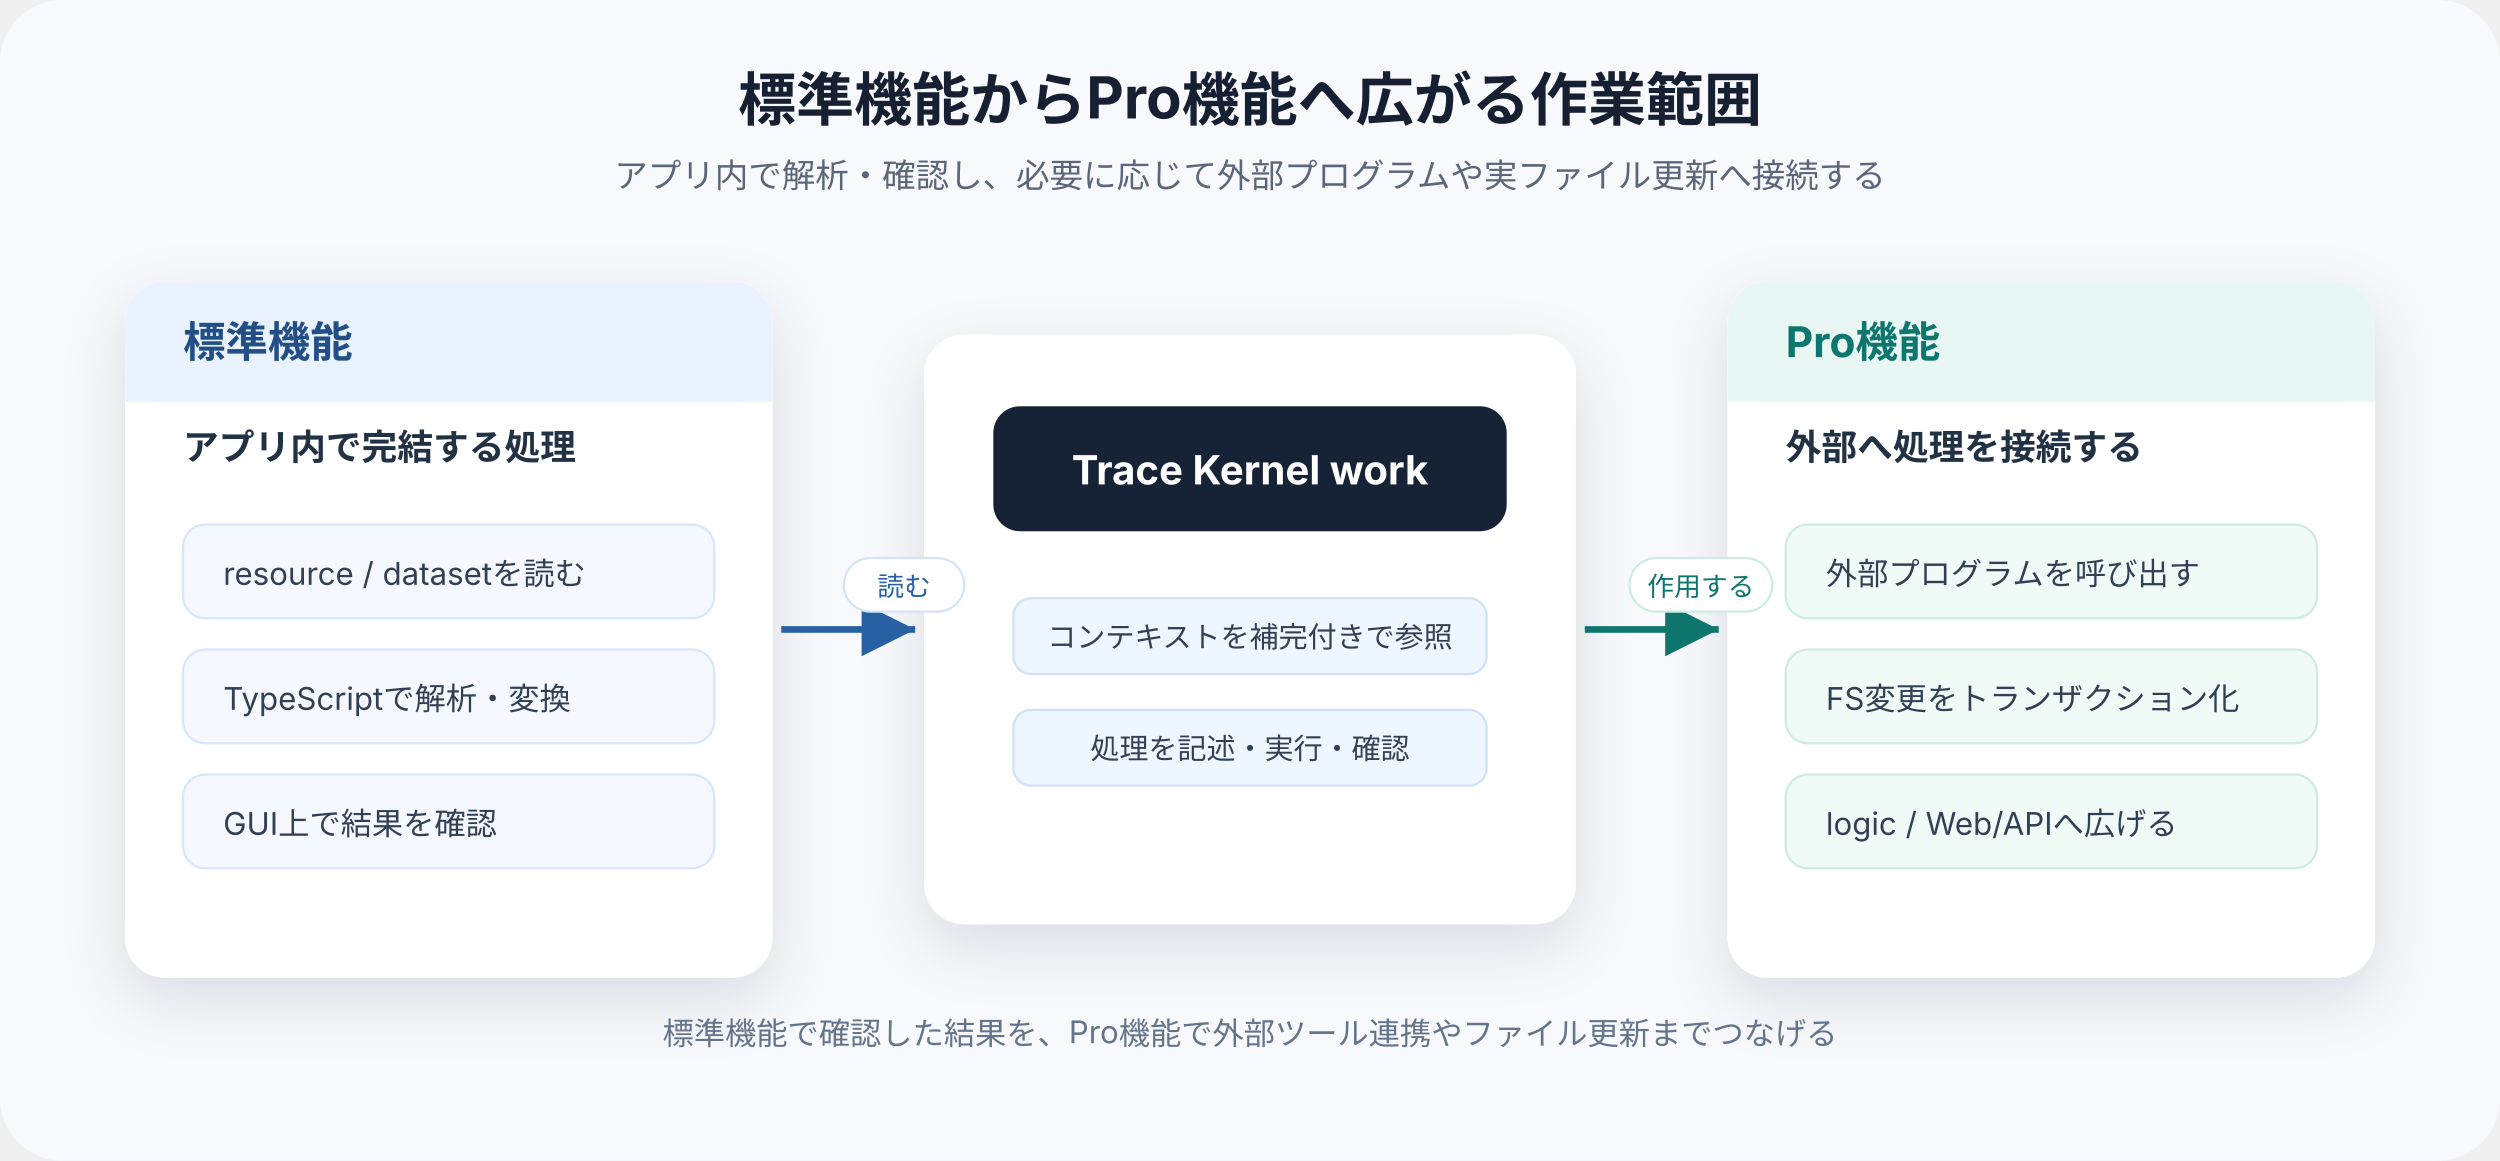
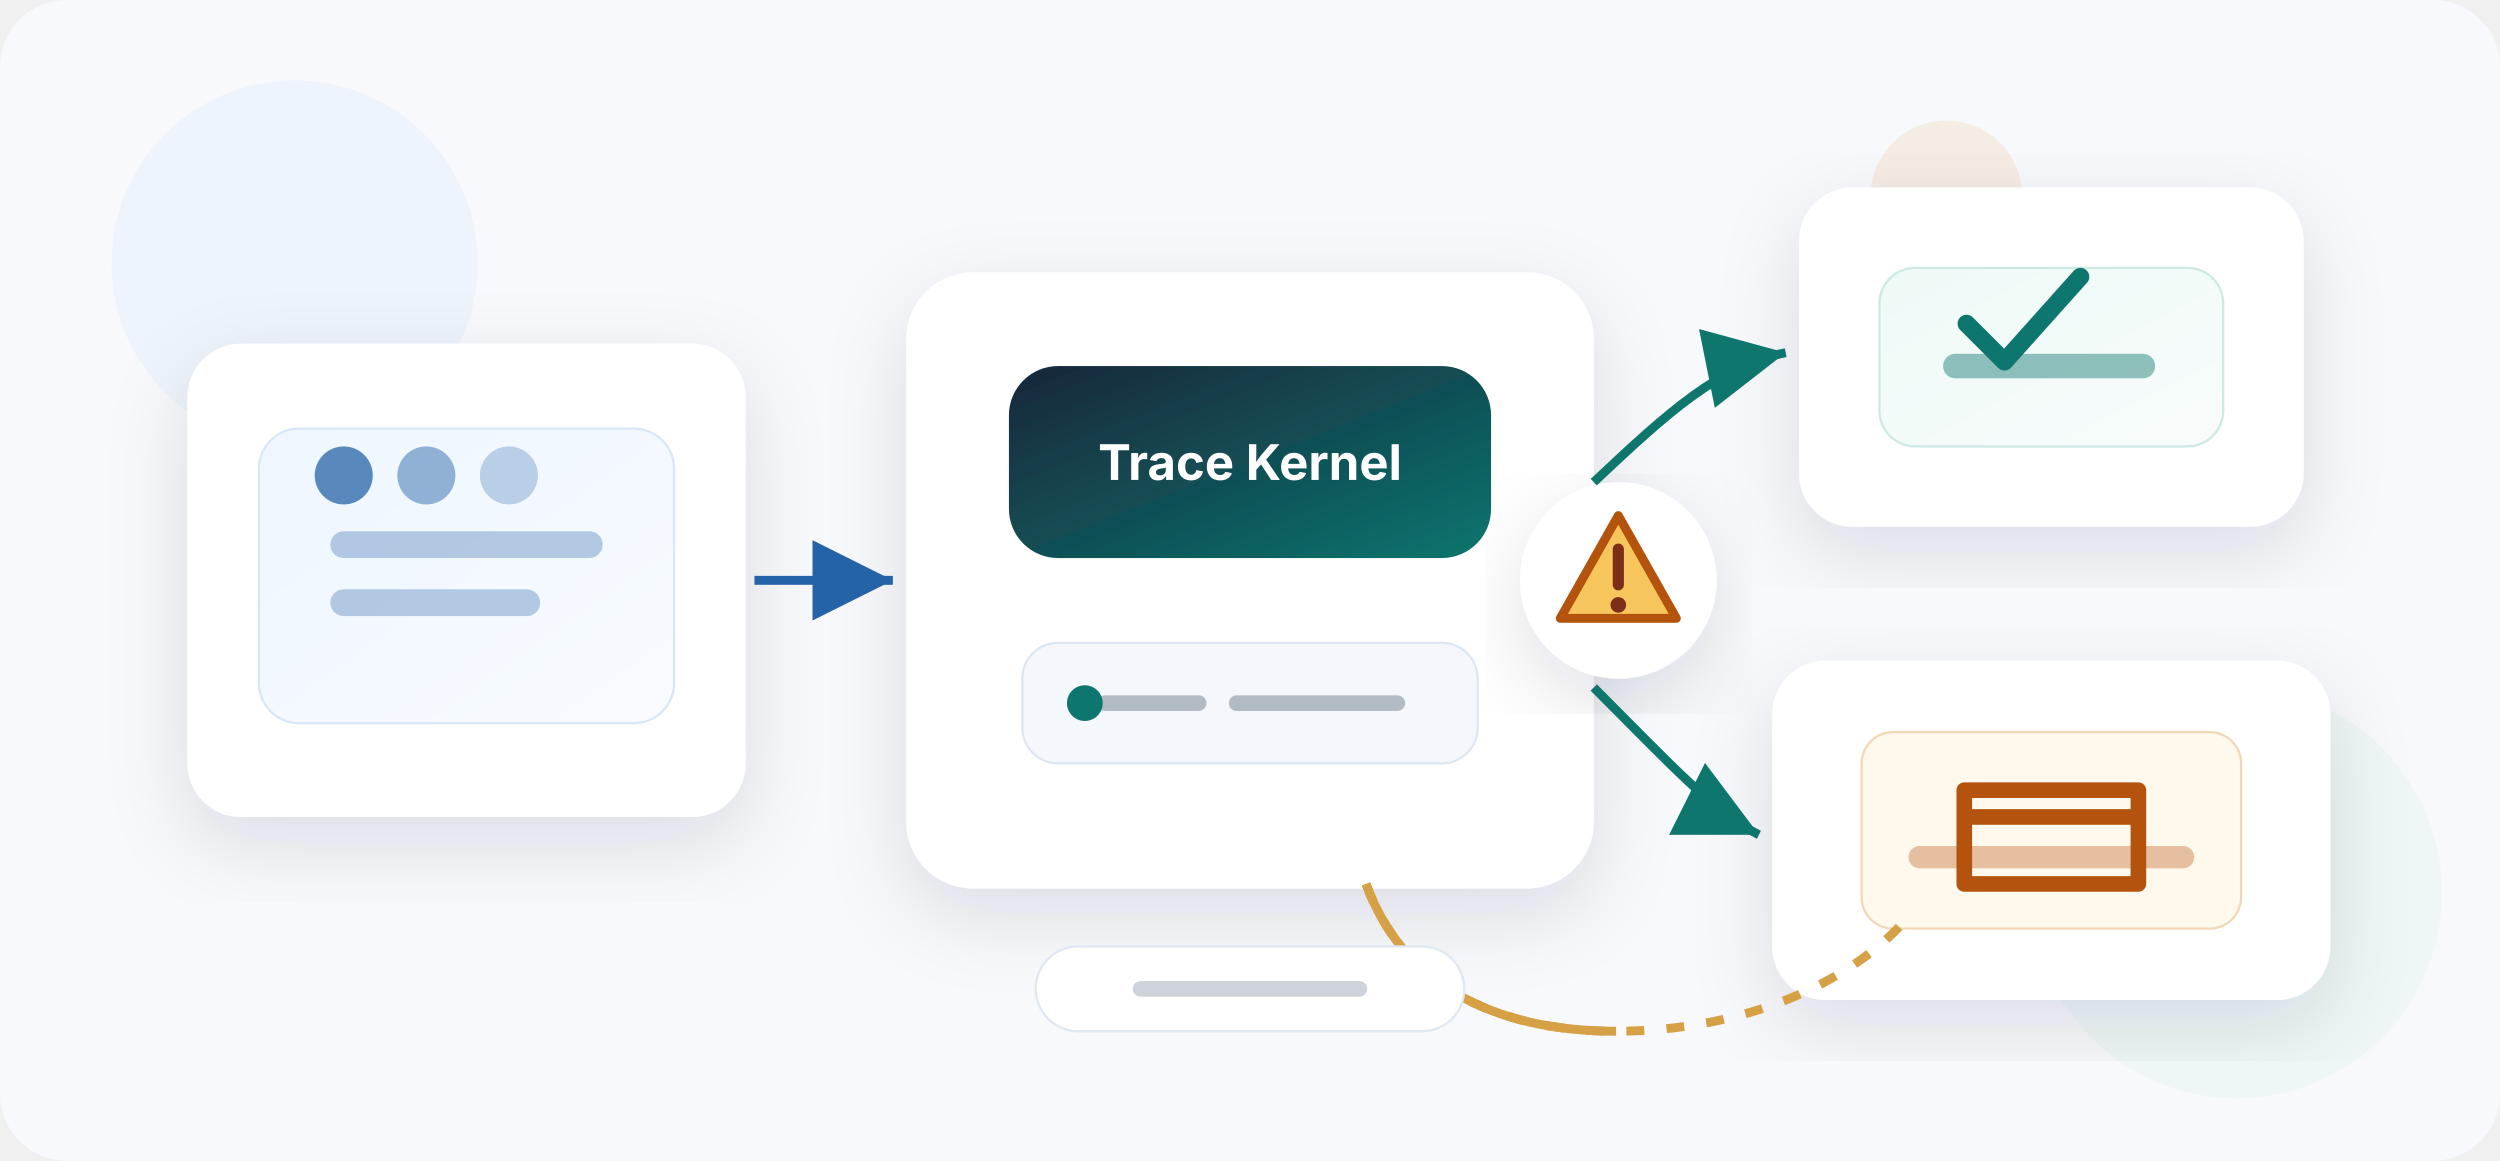
<svg xmlns="http://www.w3.org/2000/svg" width="1120" height="520" viewBox="0 0 1120 520" role="img" aria-labelledby="title desc">
  <defs>
-     <filter id="softShadow" x="-20%" y="-20%" width="140%" height="140%">
-       <feDropShadow dx="0" dy="10" stdDeviation="14" flood-color="#0f172a" flood-opacity="0.12" />
+     <linearGradient id="kernel" x1="0" x2="1" y1="0" y2="1">
+       <stop offset="0%" stop-color="#14263a" />
+       <stop offset="100%" stop-color="#0f766e" />
+     </linearGradient>
+     <linearGradient id="softBlue" x1="0" x2="1" y1="0" y2="1">
+       <stop offset="0%" stop-color="#eef6ff" />
+       <stop offset="100%" stop-color="#f8fbff" />
+     </linearGradient>
+     <linearGradient id="softTeal" x1="0" x2="1" y1="0" y2="1">
+       <stop offset="0%" stop-color="#eefaf7" />
+       <stop offset="100%" stop-color="#f8fcfb" />
+     </linearGradient>
+     <filter id="shadow" x="-18%" y="-18%" width="136%" height="136%">
+       <feDropShadow dx="0" dy="12" stdDeviation="18" flood-color="#172033" flood-opacity="0.12" />
    </filter>
-     <marker id="arrowBlue" markerWidth="12" markerHeight="12" refX="10" refY="6" orient="auto">
-       <path d="M2 2 L10 6 L2 10 Z" fill="#2861a3" />
+     <marker id="arrow" markerWidth="13" markerHeight="13" refX="11" refY="6.5" orient="auto">
+       <path d="M2 2 L11 6.5 L2 11 Z" fill="#2563a8" />
    </marker>
-     <marker id="arrowTeal" markerWidth="12" markerHeight="12" refX="10" refY="6" orient="auto">
-       <path d="M2 2 L10 6 L2 10 Z" fill="#0f766e" />
+     <marker id="arrowTeal" markerWidth="13" markerHeight="13" refX="11" refY="6.5" orient="auto">
+       <path d="M2 2 L11 6.5 L2 11 Z" fill="#0f766e" />
    </marker>
  </defs>
-   <rect width="1120" height="520" rx="28" fill="#f7f9fc" />
-   <text x="560" y="54" text-anchor="middle" font-family="Inter, system-ui, -apple-system, BlinkMacSystemFont, 'Segoe UI', sans-serif" font-size="26" font-weight="700" fill="#172033">
-     標準機能からPro機能へ広がる作業範囲
-   </text>
-   <text x="560" y="84" text-anchor="middle" font-family="Inter, system-ui, -apple-system, BlinkMacSystemFont, 'Segoe UI', sans-serif" font-size="15" fill="#5c667a">
-     アプリ内で解析・確認し、必要に応じて外部プログラムや実ファイル更新へ接続する
-   </text>
-   <g filter="url(#softShadow)">
-     <rect x="56" y="126" width="290" height="312" rx="18" fill="#ffffff" />
-     <rect x="56" y="126" width="290" height="54" rx="18" fill="#eaf2ff" />
-     <path d="M56 162 H346 V180 H56 Z" fill="#eaf2ff" />
-     <text x="82" y="160" font-family="Inter, system-ui, -apple-system, BlinkMacSystemFont, 'Segoe UI', sans-serif" font-size="19" font-weight="700" fill="#234f86">
-       標準機能
-     </text>
-     <text x="82" y="206" font-family="Inter, system-ui, -apple-system, BlinkMacSystemFont, 'Segoe UI', sans-serif" font-size="16" font-weight="700" fill="#243044">
-       アプリ内で完結する処理
-     </text>
-     <g transform="translate(82 235)">
-       <rect width="238" height="42" rx="10" fill="#f5f8ff" stroke="#d8e5fb" />
-       <text x="18" y="27" font-family="Inter, system-ui, -apple-system, BlinkMacSystemFont, 'Segoe UI', sans-serif" font-size="14" fill="#334155">resource / datasetを読む</text>
-     </g>
-     <g transform="translate(82 291)">
-       <rect width="238" height="42" rx="10" fill="#f5f8ff" stroke="#d8e5fb" />
-       <text x="18" y="27" font-family="Inter, system-ui, -apple-system, BlinkMacSystemFont, 'Segoe UI', sans-serif" font-size="14" fill="#334155">TypeScriptで解析・変換</text>
-     </g>
-     <g transform="translate(82 347)">
-       <rect width="238" height="42" rx="10" fill="#f5f8ff" stroke="#d8e5fb" />
-       <text x="18" y="27" font-family="Inter, system-ui, -apple-system, BlinkMacSystemFont, 'Segoe UI', sans-serif" font-size="14" fill="#334155">GUI上で結果を確認</text>
-     </g>
+   <rect width="1120" height="520" rx="30" fill="#f7f9fc" />
+   <g opacity="0.72">
+     <circle cx="132" cy="118" r="82" fill="#eaf2fb" />
+     <circle cx="1002" cy="400" r="92" fill="#eaf7f4" />
+     <circle cx="872" cy="88" r="34" fill="#f4e9d9" />
  </g>
-   <g filter="url(#softShadow)">
-     <rect x="414" y="150" width="292" height="264" rx="18" fill="#ffffff" />
-     <rect x="445" y="182" width="230" height="56" rx="12" fill="#182235" />
-     <text x="560" y="217" text-anchor="middle" font-family="Inter, system-ui, -apple-system, BlinkMacSystemFont, 'Segoe UI', sans-serif" font-size="18" font-weight="700" fill="#ffffff">
-       Trace Kernel work
-     </text>
-     <rect x="454" y="268" width="212" height="34" rx="8" fill="#eef6ff" stroke="#cfe2fa" />
-     <text x="560" y="290" text-anchor="middle" font-family="Inter, system-ui, -apple-system, BlinkMacSystemFont, 'Segoe UI', sans-serif" font-size="13" fill="#334155">
-       コンテキストを補完付きで参照
-     </text>
-     <rect x="454" y="318" width="212" height="34" rx="8" fill="#eef6ff" stroke="#cfe2fa" />
-     <text x="560" y="340" text-anchor="middle" font-family="Inter, system-ui, -apple-system, BlinkMacSystemFont, 'Segoe UI', sans-serif" font-size="13" fill="#334155">
-       処理を記述・実行・確認
-     </text>
+   <g filter="url(#shadow)">
+     <rect x="84" y="154" width="250" height="212" rx="24" fill="#ffffff" />
+     <rect x="116" y="192" width="186" height="132" rx="18" fill="url(#softBlue)" stroke="#d8e7f7" />
+     <path d="M154 244 h110 M154 270 h82" stroke="#2563a8" stroke-width="12" stroke-linecap="round" opacity="0.32" />
+     <circle cx="154" cy="213" r="13" fill="#2563a8" opacity="0.75" />
+     <circle cx="191" cy="213" r="13" fill="#2563a8" opacity="0.48" />
+     <circle cx="228" cy="213" r="13" fill="#2563a8" opacity="0.28" />
  </g>
-   <g filter="url(#softShadow)">
-     <rect x="774" y="126" width="290" height="312" rx="18" fill="#ffffff" />
-     <rect x="774" y="126" width="290" height="54" rx="18" fill="#e8f7f4" />
-     <path d="M774 162 H1064 V180 H774 Z" fill="#e8f7f4" />
-     <text x="800" y="160" font-family="Inter, system-ui, -apple-system, BlinkMacSystemFont, 'Segoe UI', sans-serif" font-size="19" font-weight="700" fill="#0f766e">
-       Pro機能
-     </text>
-     <text x="800" y="206" font-family="Inter, system-ui, -apple-system, BlinkMacSystemFont, 'Segoe UI', sans-serif" font-size="16" font-weight="700" fill="#243044">
-       外部へ処理を接続する
-     </text>
-     <g transform="translate(800 235)">
-       <rect width="238" height="42" rx="10" fill="#f0fbf8" stroke="#ccebe5" />
-       <text x="18" y="27" font-family="Inter, system-ui, -apple-system, BlinkMacSystemFont, 'Segoe UI', sans-serif" font-size="14" fill="#334155">外部プログラムを呼び出す</text>
-     </g>
-     <g transform="translate(800 291)">
-       <rect width="238" height="42" rx="10" fill="#f0fbf8" stroke="#ccebe5" />
-       <text x="18" y="27" font-family="Inter, system-ui, -apple-system, BlinkMacSystemFont, 'Segoe UI', sans-serif" font-size="14" fill="#334155">FS変更をトランザクション化</text>
-     </g>
-     <g transform="translate(800 347)">
-       <rect width="238" height="42" rx="10" fill="#f0fbf8" stroke="#ccebe5" />
-       <text x="18" y="27" font-family="Inter, system-ui, -apple-system, BlinkMacSystemFont, 'Segoe UI', sans-serif" font-size="14" fill="#334155">logic / Web/APIへ広げる</text>
-     </g>
+   <g filter="url(#shadow)">
+     <rect x="406" y="122" width="308" height="276" rx="30" fill="#ffffff" />
+     <rect x="452" y="164" width="216" height="86" rx="22" fill="url(#kernel)" />
+     <text x="560" y="215" text-anchor="middle" font-family="Inter, system-ui, -apple-system, BlinkMacSystemFont, 'Segoe UI', sans-serif" font-size="22" font-weight="700" fill="#ffffff">Trace Kernel</text>
+     <rect x="458" y="288" width="204" height="54" rx="16" fill="#f4f8fc" stroke="#dce7f2" />
+     <path d="M495 315 h42 M554 315 h72" stroke="#475569" stroke-width="7" stroke-linecap="round" opacity="0.38" />
+     <circle cx="486" cy="315" r="8" fill="#0f766e" />
  </g>
-   <path d="M350 282 C376 282 388 282 410 282" stroke="#2861a3" stroke-width="3" fill="none" marker-end="url(#arrowBlue)" />
-   <path d="M710 282 C736 282 748 282 770 282" stroke="#0f766e" stroke-width="3" fill="none" marker-end="url(#arrowTeal)" />
-   <g transform="translate(378 250)">
-     <rect width="54" height="24" rx="12" fill="#ffffff" stroke="#d6e3f5" />
-     <text x="27" y="17" text-anchor="middle" font-family="Inter, system-ui, -apple-system, BlinkMacSystemFont, 'Segoe UI', sans-serif" font-size="12" fill="#2861a3">読む</text>
+   <g filter="url(#shadow)">
+     <rect x="806" y="84" width="226" height="152" rx="24" fill="#ffffff" />
+     <rect x="842" y="120" width="154" height="80" rx="16" fill="url(#softTeal)" stroke="#cde9e4" />
+     <path d="M876 164 h84" stroke="#0f766e" stroke-width="11" stroke-linecap="round" opacity="0.45" />
+     <path d="M881 145 l17 17 34 -38" fill="none" stroke="#0f766e" stroke-width="8" stroke-linecap="round" stroke-linejoin="round" />
  </g>
-   <g transform="translate(730 250)">
-     <rect width="64" height="24" rx="12" fill="#ffffff" stroke="#ccebe5" />
-     <text x="32" y="17" text-anchor="middle" font-family="Inter, system-ui, -apple-system, BlinkMacSystemFont, 'Segoe UI', sans-serif" font-size="12" fill="#0f766e">作用する</text>
+   <g filter="url(#shadow)">
+     <rect x="794" y="296" width="250" height="152" rx="24" fill="#ffffff" />
+     <rect x="834" y="328" width="170" height="88" rx="14" fill="#fff8ed" stroke="#f0d7b6" />
+     <path d="M860 384 h118" stroke="#b45309" stroke-width="10" stroke-linecap="round" opacity="0.34" />
+     <path d="M880 354 h78 v42 h-78 z" fill="none" stroke="#b45309" stroke-width="7" stroke-linejoin="round" />
+     <path d="M880 366 h78" stroke="#b45309" stroke-width="7" />
  </g>
-   <text x="560" y="468" text-anchor="middle" font-family="Inter, system-ui, -apple-system, BlinkMacSystemFont, 'Segoe UI', sans-serif" font-size="14" fill="#64748b">
-     標準機能で確認した結果を、Pro機能で外部ツール連携やファイル更新までつなげる
-   </text>
+   <g filter="url(#shadow)">
+     <circle cx="725" cy="260" r="44" fill="#ffffff" />
+     <path d="M725 231 l26 46 h-52 z" fill="#f6c65b" stroke="#b45309" stroke-width="4" stroke-linejoin="round" />
+     <path d="M725 246 v16" stroke="#7c2d12" stroke-width="5" stroke-linecap="round" />
+     <circle cx="725" cy="271" r="3.5" fill="#7c2d12" />
+   </g>
+   <path d="M338 260 C362 260 378 260 400 260" stroke="#2563a8" stroke-width="4" fill="none" marker-end="url(#arrow)" />
+   <path d="M714 216 C748 184 770 164 800 158" stroke="#0f766e" stroke-width="4" fill="none" marker-end="url(#arrowTeal)" />
+   <path d="M714 308 C748 342 768 364 788 374" stroke="#0f766e" stroke-width="4" fill="none" marker-end="url(#arrowTeal)" />
+   <path d="M612 396 C628 440 668 462 724 462 C782 462 828 440 852 414" stroke="#d6a044" stroke-width="4" fill="none" stroke-dasharray="8 10" />
+   <path d="M612 396 C628 440 668 462 724 462" stroke="#d6a044" stroke-width="4" fill="none" />
+   <g transform="translate(464 424)">
+     <rect width="192" height="38" rx="19" fill="#ffffff" stroke="#dfe7f2" />
+     <path d="M47 19 h98" stroke="#64748b" stroke-width="7" stroke-linecap="round" opacity="0.32" />
+   </g>
</svg>
